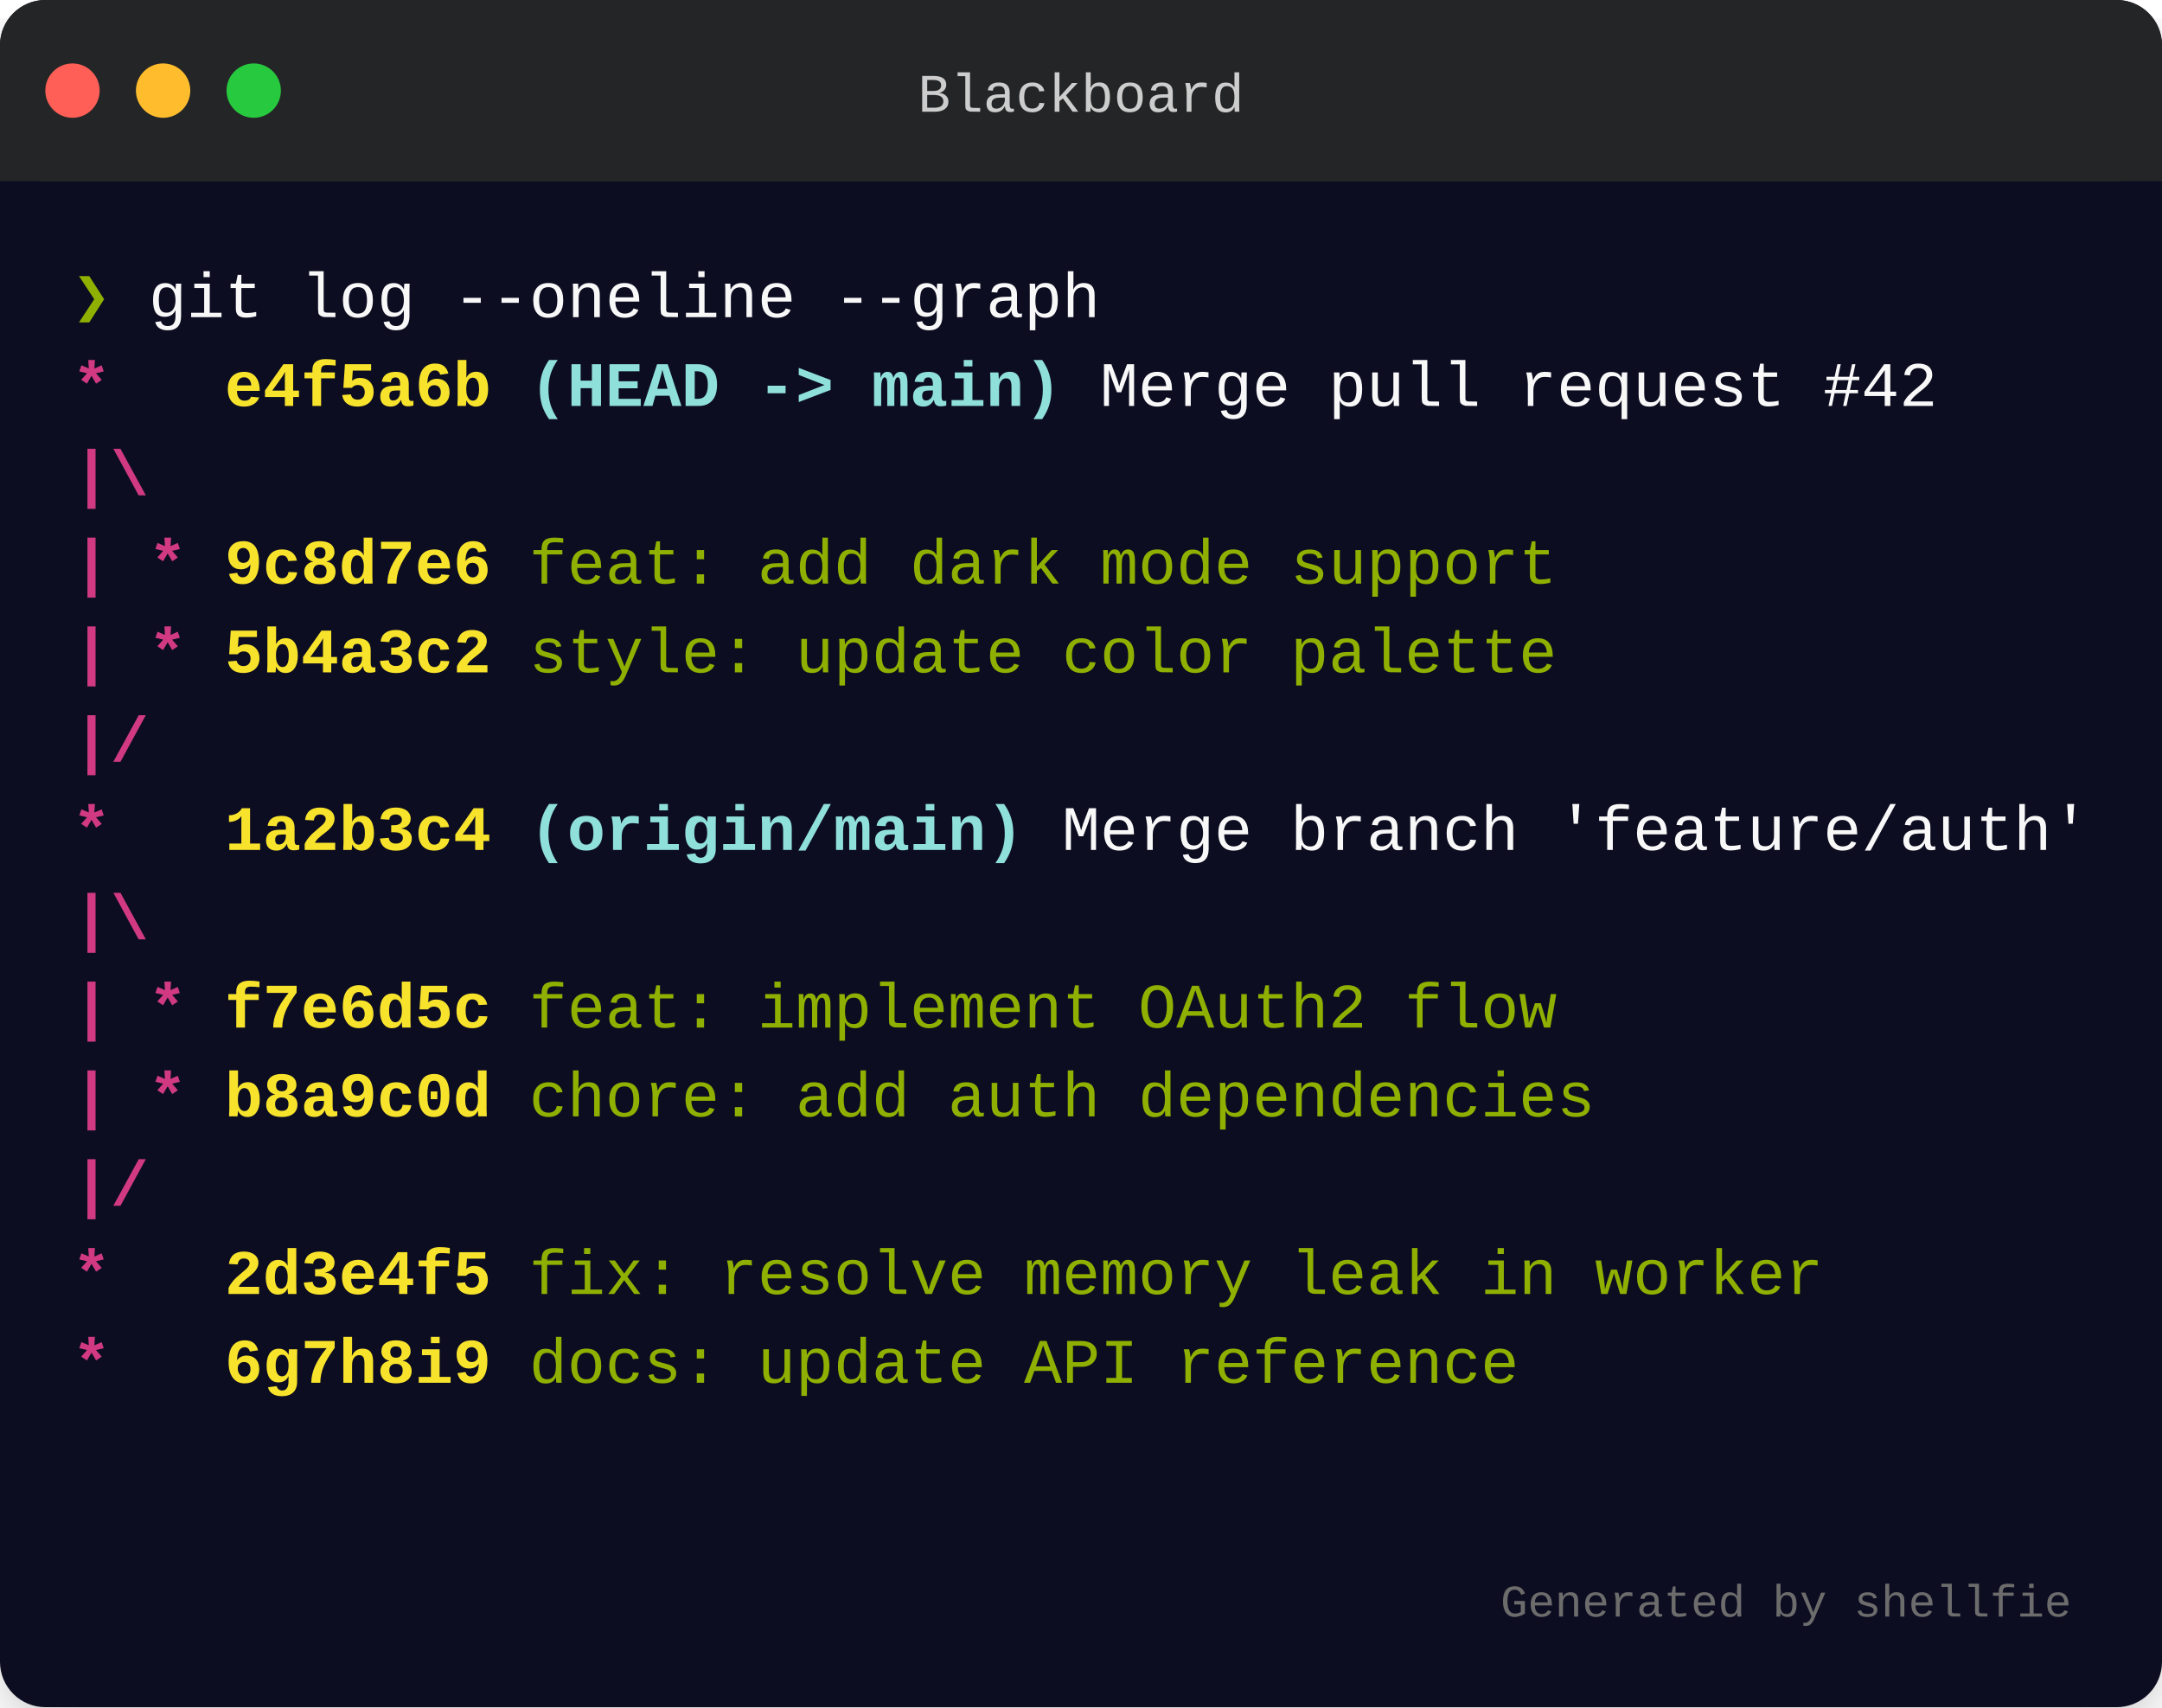
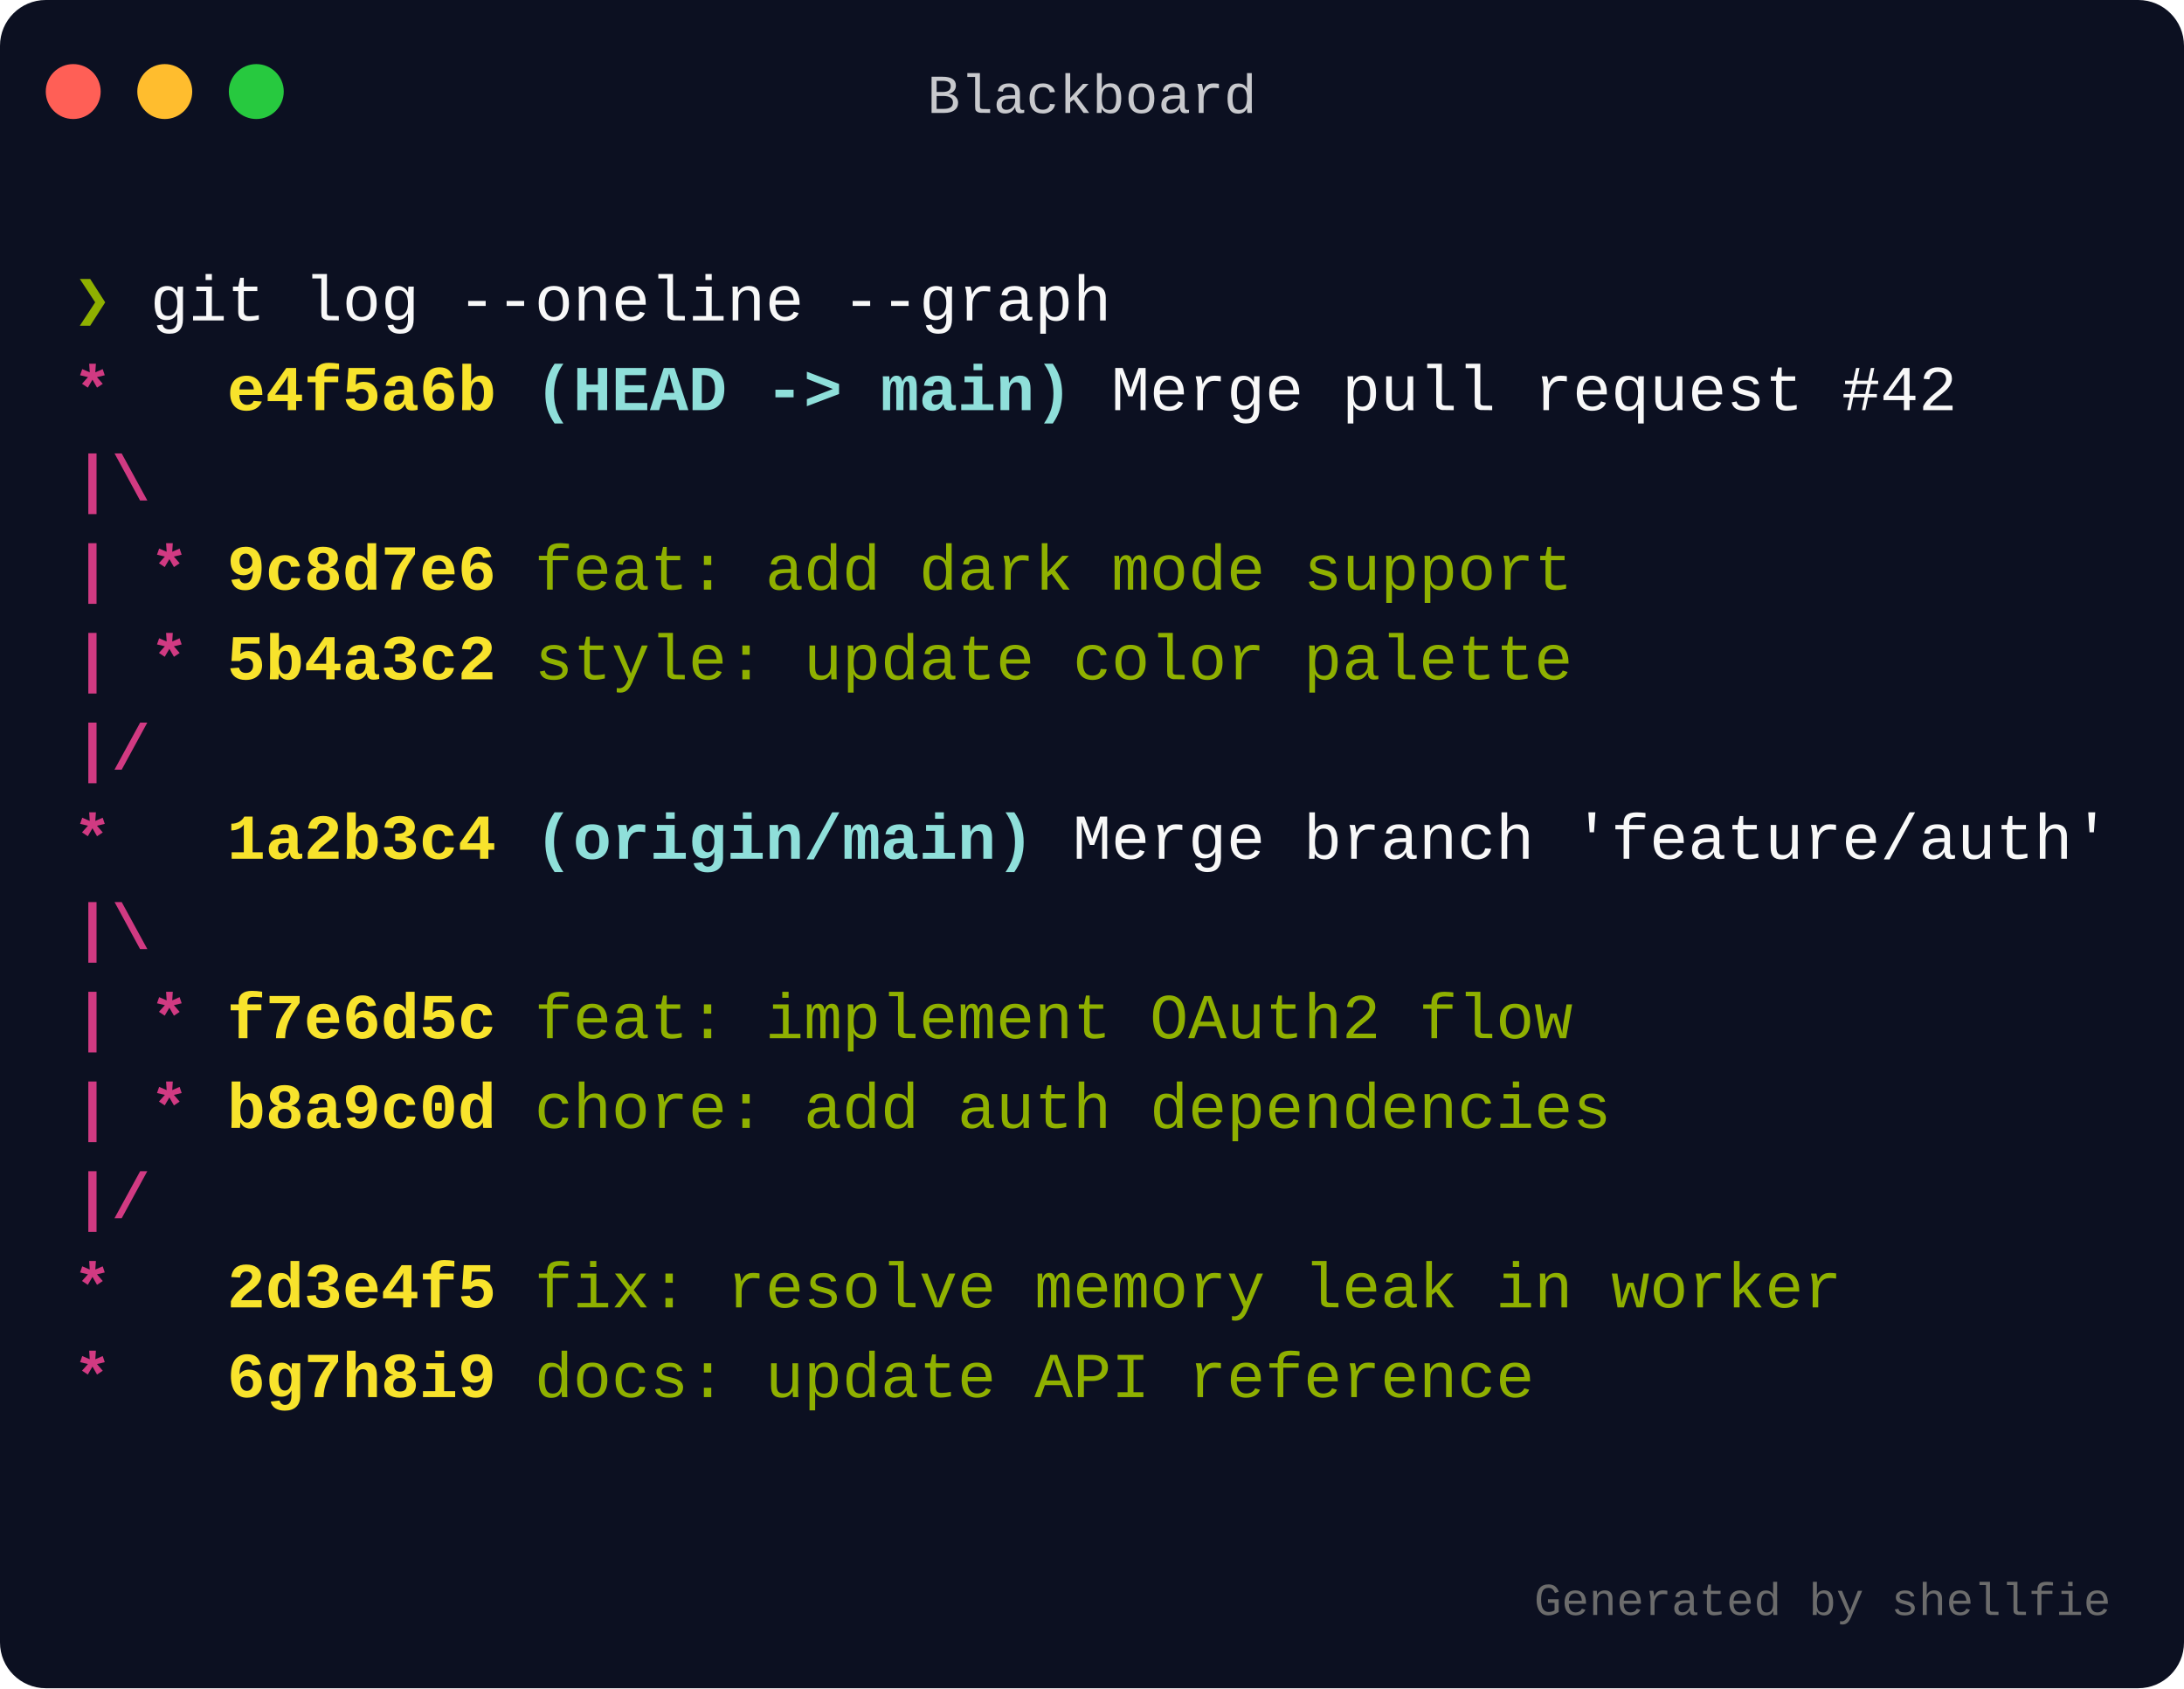
- <svg xmlns="http://www.w3.org/2000/svg" viewBox="0 0 477.2 376.8" width="477.2" height="376.8">
-   <defs>
-     <filter id="shadow" x="-10%" y="-10%" width="120%" height="120%">
-       <feDropShadow dx="0" dy="4" stdDeviation="8" flood-opacity="0.3" />
-     </filter>
-   </defs>
-   <rect x="0" y="0" width="477.2" height="376.8" fill="#0c1021" rx="10" ry="10" filter="url(#shadow)" />
+ <svg xmlns="http://www.w3.org/2000/svg" viewBox="0 0 477.2 368.8" width="477.2" height="368.8">
+   <rect x="0" y="0" width="477.2" height="368.8" fill="#0c1021" rx="10" ry="10" />
  <g class="title-bar">
-     <rect x="0" y="0" width="477.2" height="40" fill="#242526" rx="10" ry="10" />
-     <rect x="0" y="30" width="477.2" height="10" fill="#242526" />
    <circle cx="16" cy="20" r="6" fill="#ff5f56" />
    <circle cx="36" cy="20" r="6" fill="#ffbd2e" />
    <circle cx="56" cy="20" r="6" fill="#27c93f" />
-     <text x="238.6" y="24.667" fill="#f8f8f8" font-family="'SF Mono', 'Monaco', 'Menlo', 'Ubuntu Mono', 'Consolas', 'Courier New', monospace" font-size="12" text-anchor="middle" opacity="0.8">Blackboard</text>
+     <text x="238.6" y="24.67" fill="#f8f8f8" font-family="'SF Mono', 'Monaco', 'Menlo', 'Ubuntu Mono', 'Consolas', 'Courier New', monospace" font-size="12" text-anchor="middle" opacity="0.8">Blackboard</text>
  </g>
  <g class="text">
    <text y="70" font-family="'SF Mono', 'Monaco', 'Menlo', 'Ubuntu Mono', 'Consolas', 'Courier New', monospace" font-size="14" xml:space="preserve">
      <tspan x="16" fill="#8fb000" font-weight="bold">❯</tspan>
      <tspan x="24.4" fill="#f8f8f8"> git log --oneline --graph</tspan>
    </text>
    <text y="89.6" font-family="'SF Mono', 'Monaco', 'Menlo', 'Ubuntu Mono', 'Consolas', 'Courier New', monospace" font-size="14" xml:space="preserve">
      <tspan x="16" fill="#d13a82" font-weight="bold">*</tspan>
      <tspan x="24.4" fill="#f8f8f8">   </tspan>
      <tspan x="49.6" fill="#f8e32c" font-weight="bold">e4f5a6b</tspan>
      <tspan x="108.4" fill="#f8f8f8"> </tspan>
      <tspan x="116.8" fill="#8fdfda" font-weight="bold">(HEAD -&gt; main)</tspan>
      <tspan x="234.4" fill="#f8f8f8"> Merge pull request #42</tspan>
    </text>
    <text y="109.2" font-family="'SF Mono', 'Monaco', 'Menlo', 'Ubuntu Mono', 'Consolas', 'Courier New', monospace" font-size="14" xml:space="preserve">
      <tspan x="16" fill="#d13a82" font-weight="bold">|\</tspan>
    </text>
    <text y="128.8" font-family="'SF Mono', 'Monaco', 'Menlo', 'Ubuntu Mono', 'Consolas', 'Courier New', monospace" font-size="14" xml:space="preserve">
      <tspan x="16" fill="#d13a82" font-weight="bold">| *</tspan>
      <tspan x="41.2" fill="#f8f8f8"> </tspan>
      <tspan x="49.6" fill="#f8e32c" font-weight="bold">9c8d7e6</tspan>
      <tspan x="108.4" fill="#f8f8f8"> </tspan>
      <tspan x="116.8" fill="#8fb000">feat: add dark mode support</tspan>
    </text>
    <text y="148.4" font-family="'SF Mono', 'Monaco', 'Menlo', 'Ubuntu Mono', 'Consolas', 'Courier New', monospace" font-size="14" xml:space="preserve">
      <tspan x="16" fill="#d13a82" font-weight="bold">| *</tspan>
      <tspan x="41.2" fill="#f8f8f8"> </tspan>
      <tspan x="49.6" fill="#f8e32c" font-weight="bold">5b4a3c2</tspan>
      <tspan x="108.4" fill="#f8f8f8"> </tspan>
      <tspan x="116.8" fill="#8fb000">style: update color palette</tspan>
    </text>
    <text y="168" font-family="'SF Mono', 'Monaco', 'Menlo', 'Ubuntu Mono', 'Consolas', 'Courier New', monospace" font-size="14" xml:space="preserve">
      <tspan x="16" fill="#d13a82" font-weight="bold">|/</tspan>
    </text>
    <text y="187.6" font-family="'SF Mono', 'Monaco', 'Menlo', 'Ubuntu Mono', 'Consolas', 'Courier New', monospace" font-size="14" xml:space="preserve">
      <tspan x="16" fill="#d13a82" font-weight="bold">*</tspan>
      <tspan x="24.4" fill="#f8f8f8">   </tspan>
      <tspan x="49.6" fill="#f8e32c" font-weight="bold">1a2b3c4</tspan>
      <tspan x="108.4" fill="#f8f8f8"> </tspan>
      <tspan x="116.8" fill="#8fdfda" font-weight="bold">(origin/main)</tspan>
      <tspan x="226" fill="#f8f8f8"> Merge branch 'feature/auth'</tspan>
    </text>
    <text y="207.2" font-family="'SF Mono', 'Monaco', 'Menlo', 'Ubuntu Mono', 'Consolas', 'Courier New', monospace" font-size="14" xml:space="preserve">
      <tspan x="16" fill="#d13a82" font-weight="bold">|\</tspan>
    </text>
    <text y="226.8" font-family="'SF Mono', 'Monaco', 'Menlo', 'Ubuntu Mono', 'Consolas', 'Courier New', monospace" font-size="14" xml:space="preserve">
      <tspan x="16" fill="#d13a82" font-weight="bold">| *</tspan>
      <tspan x="41.2" fill="#f8f8f8"> </tspan>
      <tspan x="49.6" fill="#f8e32c" font-weight="bold">f7e6d5c</tspan>
      <tspan x="108.4" fill="#f8f8f8"> </tspan>
      <tspan x="116.8" fill="#8fb000">feat: implement OAuth2 flow</tspan>
    </text>
    <text y="246.4" font-family="'SF Mono', 'Monaco', 'Menlo', 'Ubuntu Mono', 'Consolas', 'Courier New', monospace" font-size="14" xml:space="preserve">
      <tspan x="16" fill="#d13a82" font-weight="bold">| *</tspan>
      <tspan x="41.2" fill="#f8f8f8"> </tspan>
      <tspan x="49.6" fill="#f8e32c" font-weight="bold">b8a9c0d</tspan>
      <tspan x="108.4" fill="#f8f8f8"> </tspan>
      <tspan x="116.8" fill="#8fb000">chore: add auth dependencies</tspan>
    </text>
    <text y="266" font-family="'SF Mono', 'Monaco', 'Menlo', 'Ubuntu Mono', 'Consolas', 'Courier New', monospace" font-size="14" xml:space="preserve">
      <tspan x="16" fill="#d13a82" font-weight="bold">|/</tspan>
    </text>
    <text y="285.6" font-family="'SF Mono', 'Monaco', 'Menlo', 'Ubuntu Mono', 'Consolas', 'Courier New', monospace" font-size="14" xml:space="preserve">
      <tspan x="16" fill="#d13a82" font-weight="bold">*</tspan>
      <tspan x="24.4" fill="#f8f8f8">   </tspan>
      <tspan x="49.6" fill="#f8e32c" font-weight="bold">2d3e4f5</tspan>
      <tspan x="108.4" fill="#f8f8f8"> </tspan>
      <tspan x="116.8" fill="#8fb000">fix: resolve memory leak in worker</tspan>
    </text>
    <text y="305.2" font-family="'SF Mono', 'Monaco', 'Menlo', 'Ubuntu Mono', 'Consolas', 'Courier New', monospace" font-size="14" xml:space="preserve">
      <tspan x="16" fill="#d13a82" font-weight="bold">*</tspan>
      <tspan x="24.4" fill="#f8f8f8">   </tspan>
      <tspan x="49.6" fill="#f8e32c" font-weight="bold">6g7h8i9</tspan>
      <tspan x="108.4" fill="#f8f8f8"> </tspan>
      <tspan x="116.8" fill="#8fb000">docs: update API reference</tspan>
    </text>
  </g>
-   <text y="356.8" font-family="'SF Mono', 'Monaco', 'Menlo', 'Ubuntu Mono', 'Consolas', 'Courier New', monospace" font-size="10" xml:space="preserve">
-     <tspan x="331.2" fill="#6c6c6c">Generated by shellfie</tspan>
+   <text y="352.8" font-family="'SF Mono', 'Monaco', 'Menlo', 'Ubuntu Mono', 'Consolas', 'Courier New', monospace" font-size="10" xml:space="preserve">
+     <tspan x="335.2" fill="#6c6c6c">Generated by shellfie</tspan>
  </text>
</svg>
